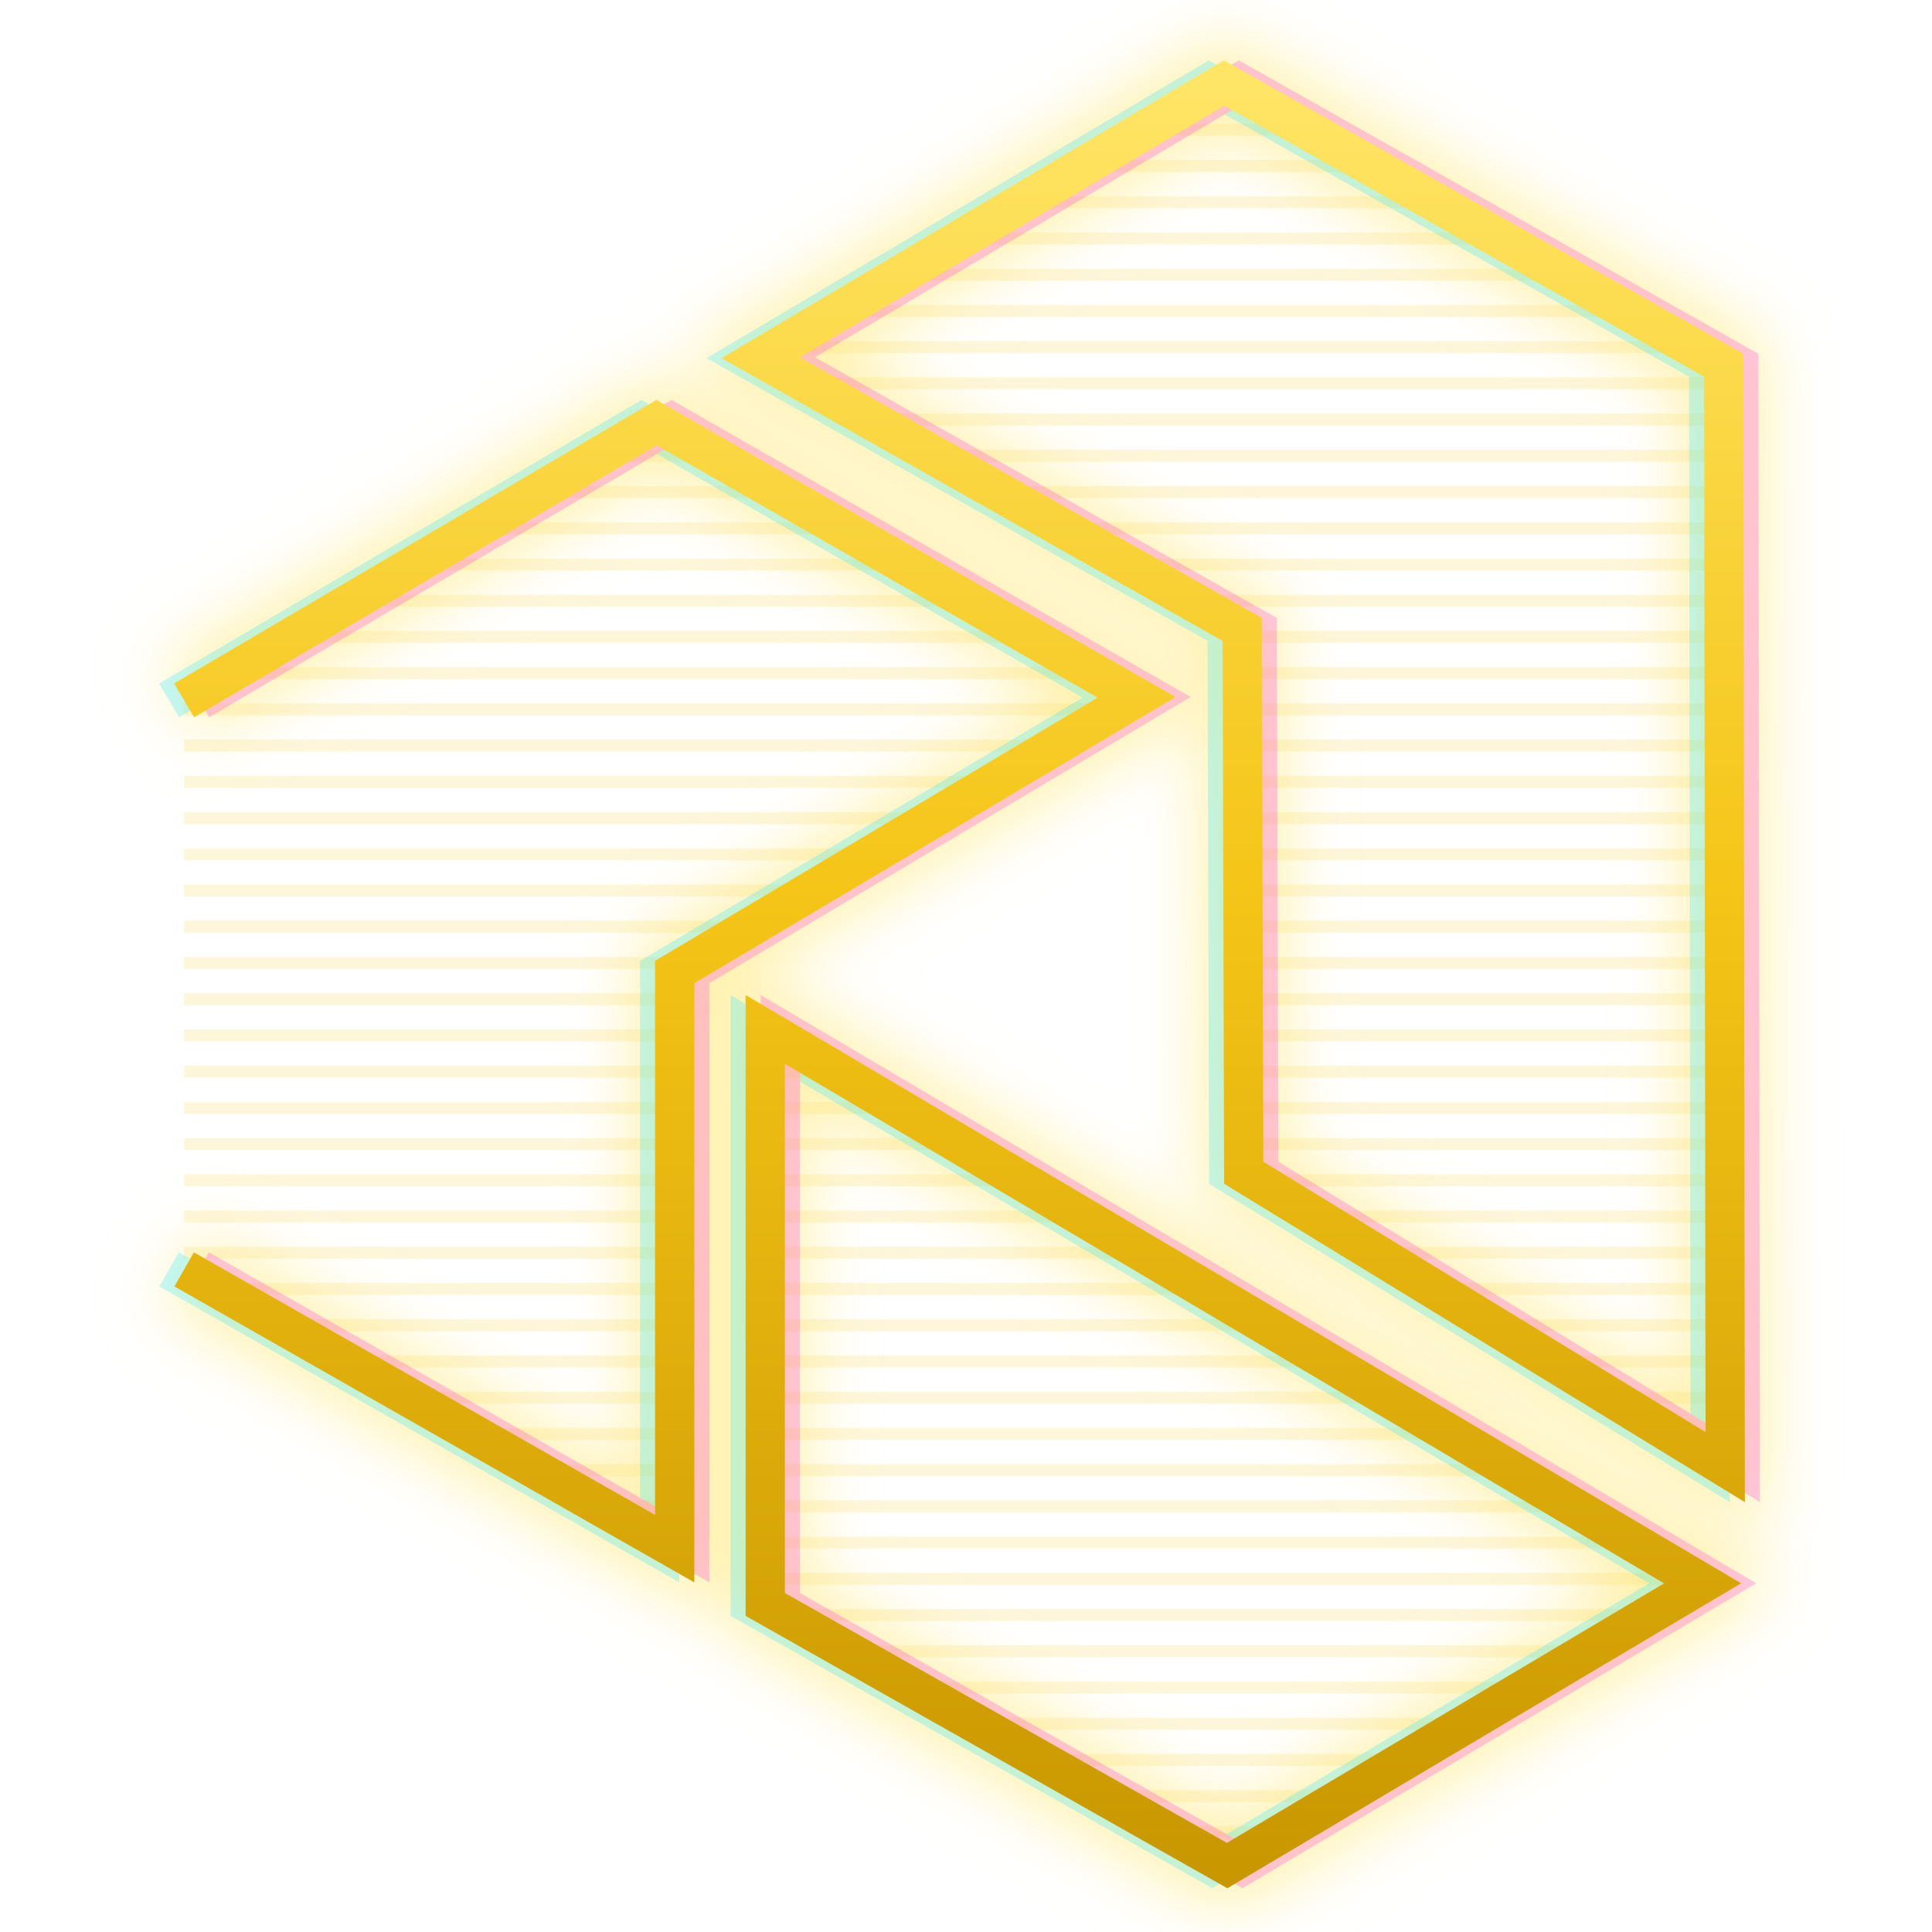
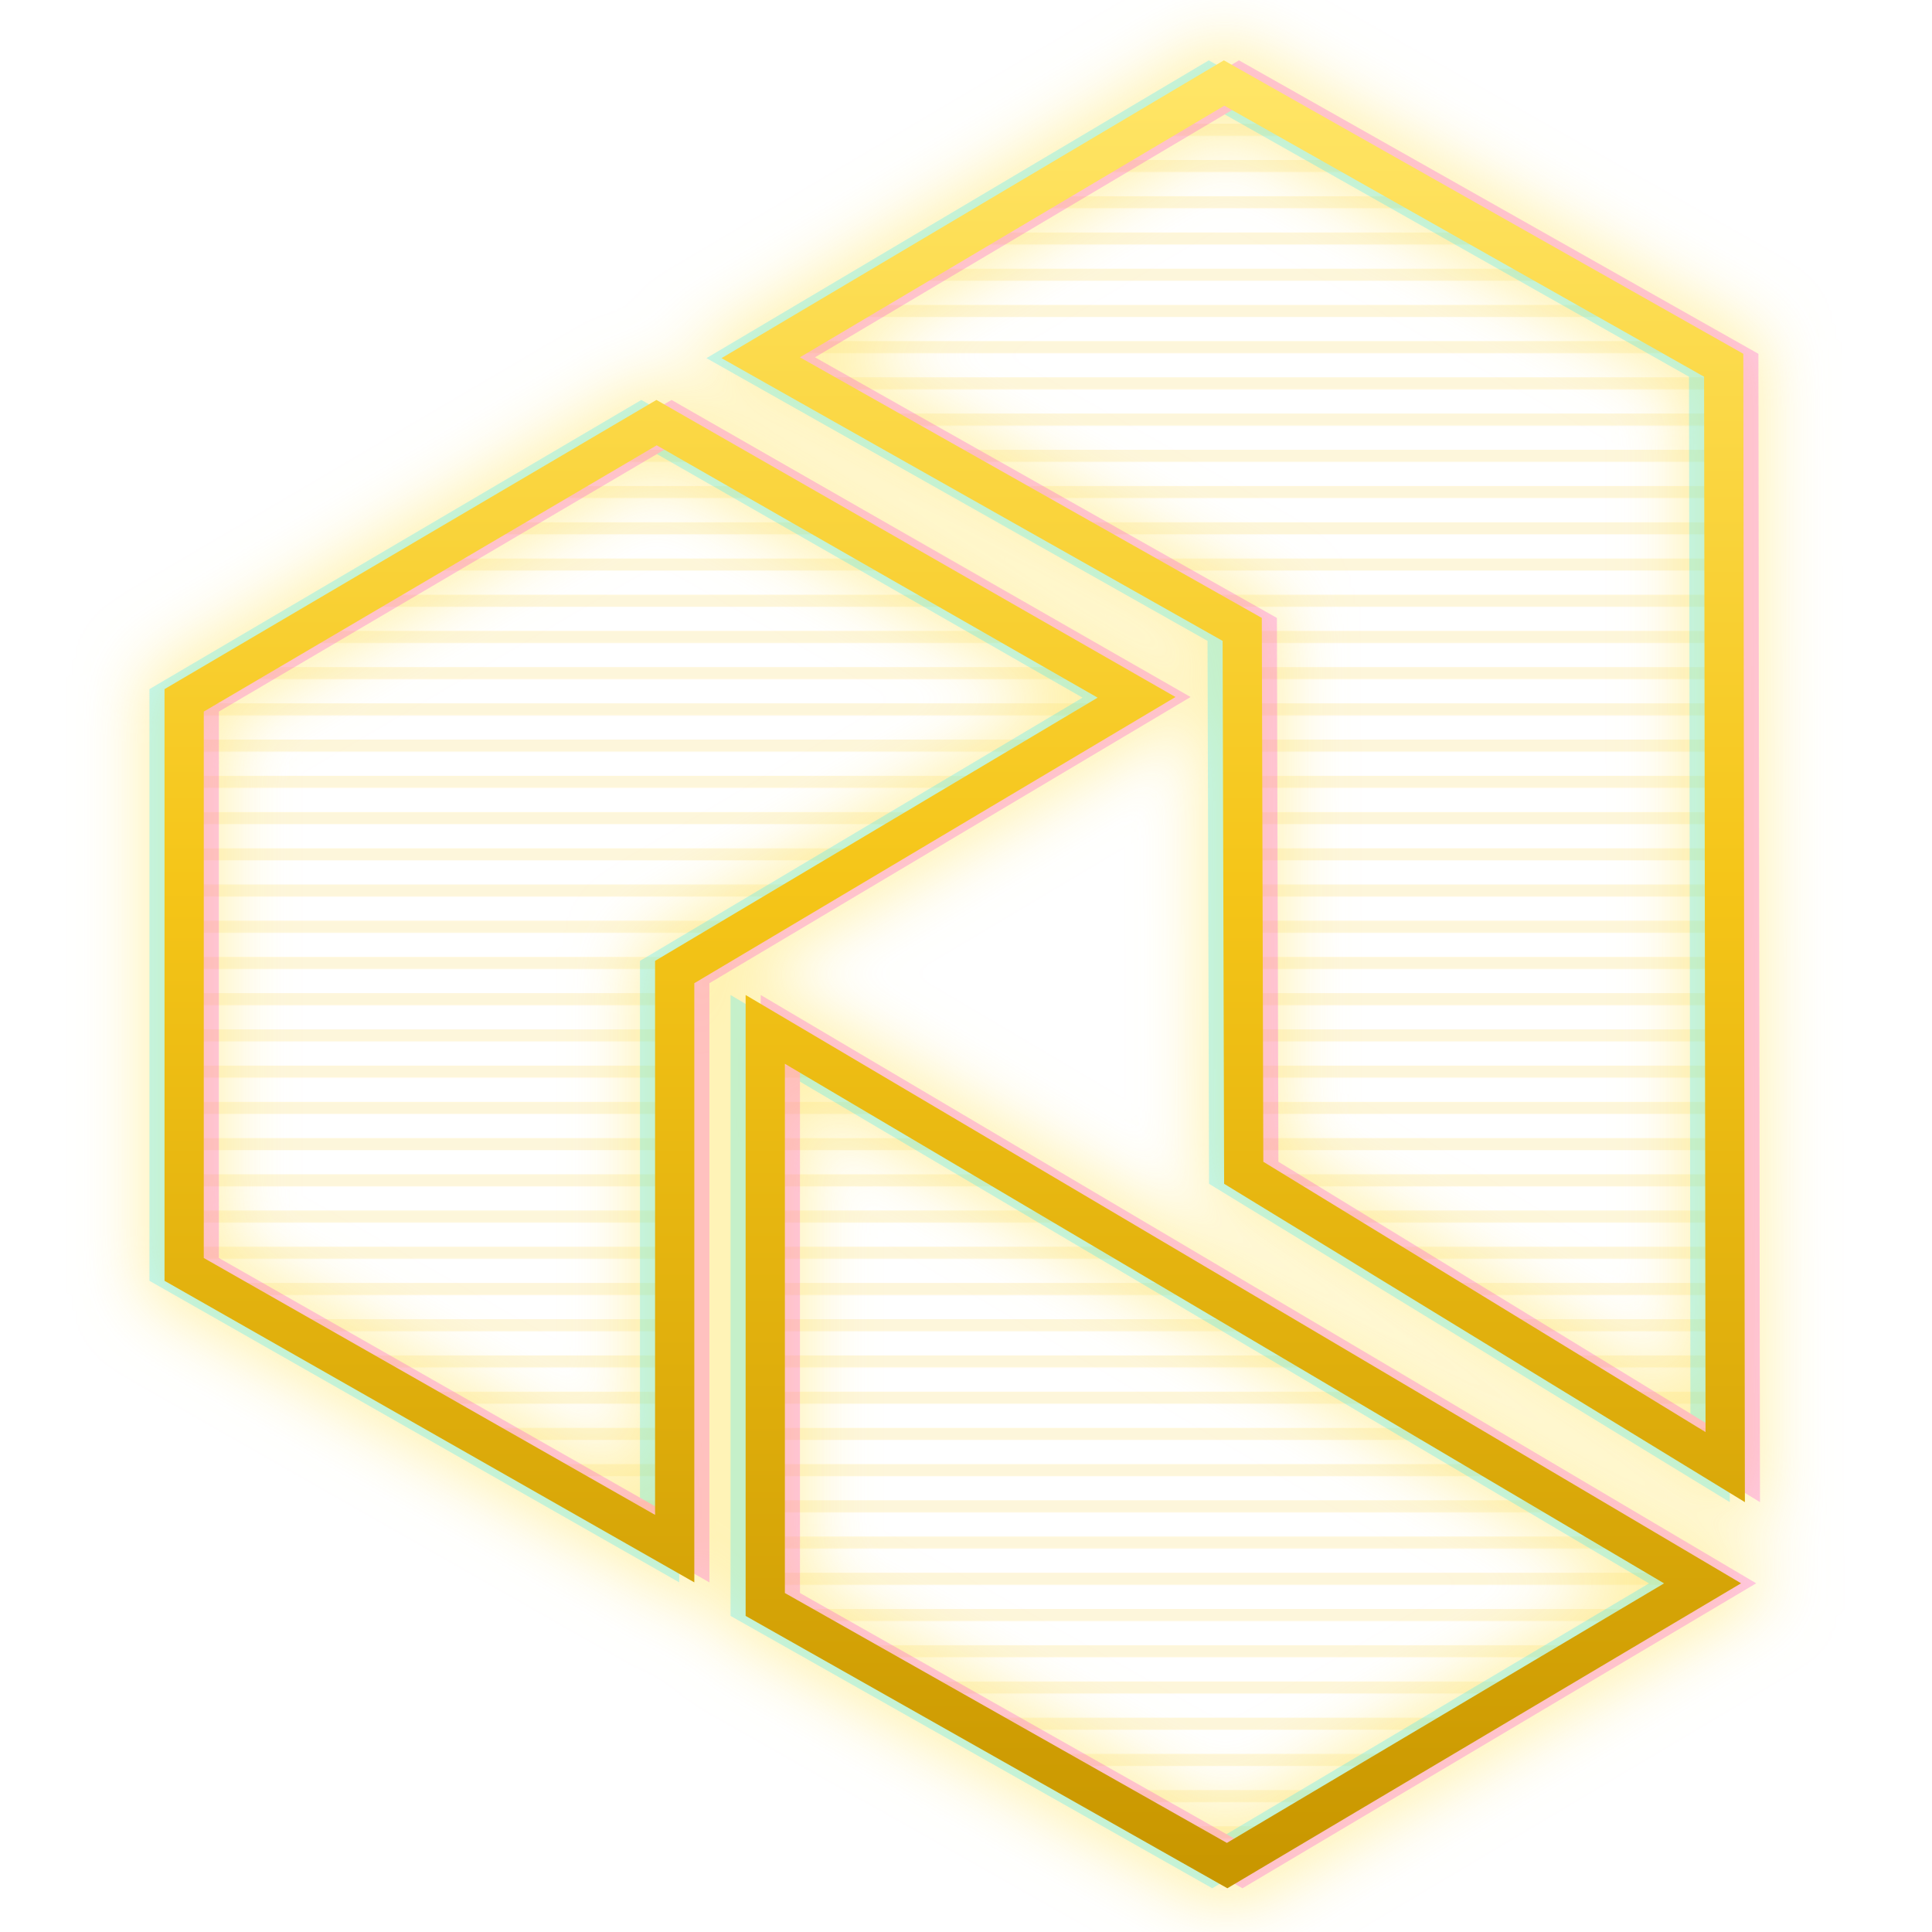
<svg xmlns="http://www.w3.org/2000/svg" xmlns:xlink="http://www.w3.org/1999/xlink" class="an-mark" viewBox="110 110 1280 1280" width="512" height="512" role="img" aria-label="Anime News">
  <defs>
-     <path id="an-face-left" pathLength="1" d="M232 574 L545 390 L863 572 L557 754 L557 1136 L232 951" />
+     <path id="an-face-left" pathLength="1" d="M232 574 L545 390 L863 572 L557 754 L557 1136 L232 951 Z" />
    <path id="an-face-top" pathLength="1" d="M614 347 L921 165 L1252 352 L1253 1082 L934 887 L933 527 Z" />
    <path id="an-face-base" pathLength="1" d="M617 792 L1238 1159 L923 1346 L617 1173 Z" />
    <linearGradient id="an-gold" gradientUnits="userSpaceOnUse" x1="0" y1="165" x2="0" y2="1346">
      <stop offset="0" stop-color="#FFE566" />
      <stop offset=".45" stop-color="#F5C518" />
      <stop offset="1" stop-color="#C99700" />
    </linearGradient>
    <pattern id="an-scan" patternUnits="userSpaceOnUse" width="24" height="24">
      <rect width="24" height="8" fill="#F5C518" />
    </pattern>
    <filter id="an-blur" x="-25%" y="-25%" width="150%" height="150%">
      <feGaussianBlur stdDeviation="22" />
    </filter>
  </defs>
  <g class="an-scanfill" fill="url(#an-scan)" stroke="none" opacity=".16">
    <use href="#an-face-left" xlink:href="#an-face-left" />
    <use href="#an-face-top" xlink:href="#an-face-top" />
    <use href="#an-face-base" xlink:href="#an-face-base" />
  </g>
  <g class="an-glow" fill="none" stroke="#FFE566" stroke-width="52" stroke-linejoin="miter" filter="url(#an-blur)" opacity=".55">
    <use class="an-draw" href="#an-face-left" xlink:href="#an-face-left" />
    <use class="an-draw" href="#an-face-top" xlink:href="#an-face-top" />
    <use class="an-draw" href="#an-face-base" xlink:href="#an-face-base" />
  </g>
  <g class="an-chroma" fill="none" stroke-width="26" stroke-linejoin="miter" opacity=".25">
    <g transform="translate(-10 0)" stroke="#19E6FF">
      <use class="an-draw" href="#an-face-left" xlink:href="#an-face-left" />
      <use class="an-draw" href="#an-face-top" xlink:href="#an-face-top" />
      <use class="an-draw" href="#an-face-base" xlink:href="#an-face-base" />
    </g>
    <g transform="translate(10 0)" stroke="#FF2BD6">
      <use class="an-draw" href="#an-face-left" xlink:href="#an-face-left" />
      <use class="an-draw" href="#an-face-top" xlink:href="#an-face-top" />
      <use class="an-draw" href="#an-face-base" xlink:href="#an-face-base" />
    </g>
  </g>
  <g class="an-stroke" fill="none" stroke="url(#an-gold)" stroke-width="26" stroke-linejoin="miter">
    <use class="an-draw" href="#an-face-left" xlink:href="#an-face-left" />
    <use class="an-draw" href="#an-face-top" xlink:href="#an-face-top" />
    <use class="an-draw" href="#an-face-base" xlink:href="#an-face-base" />
  </g>
</svg>
